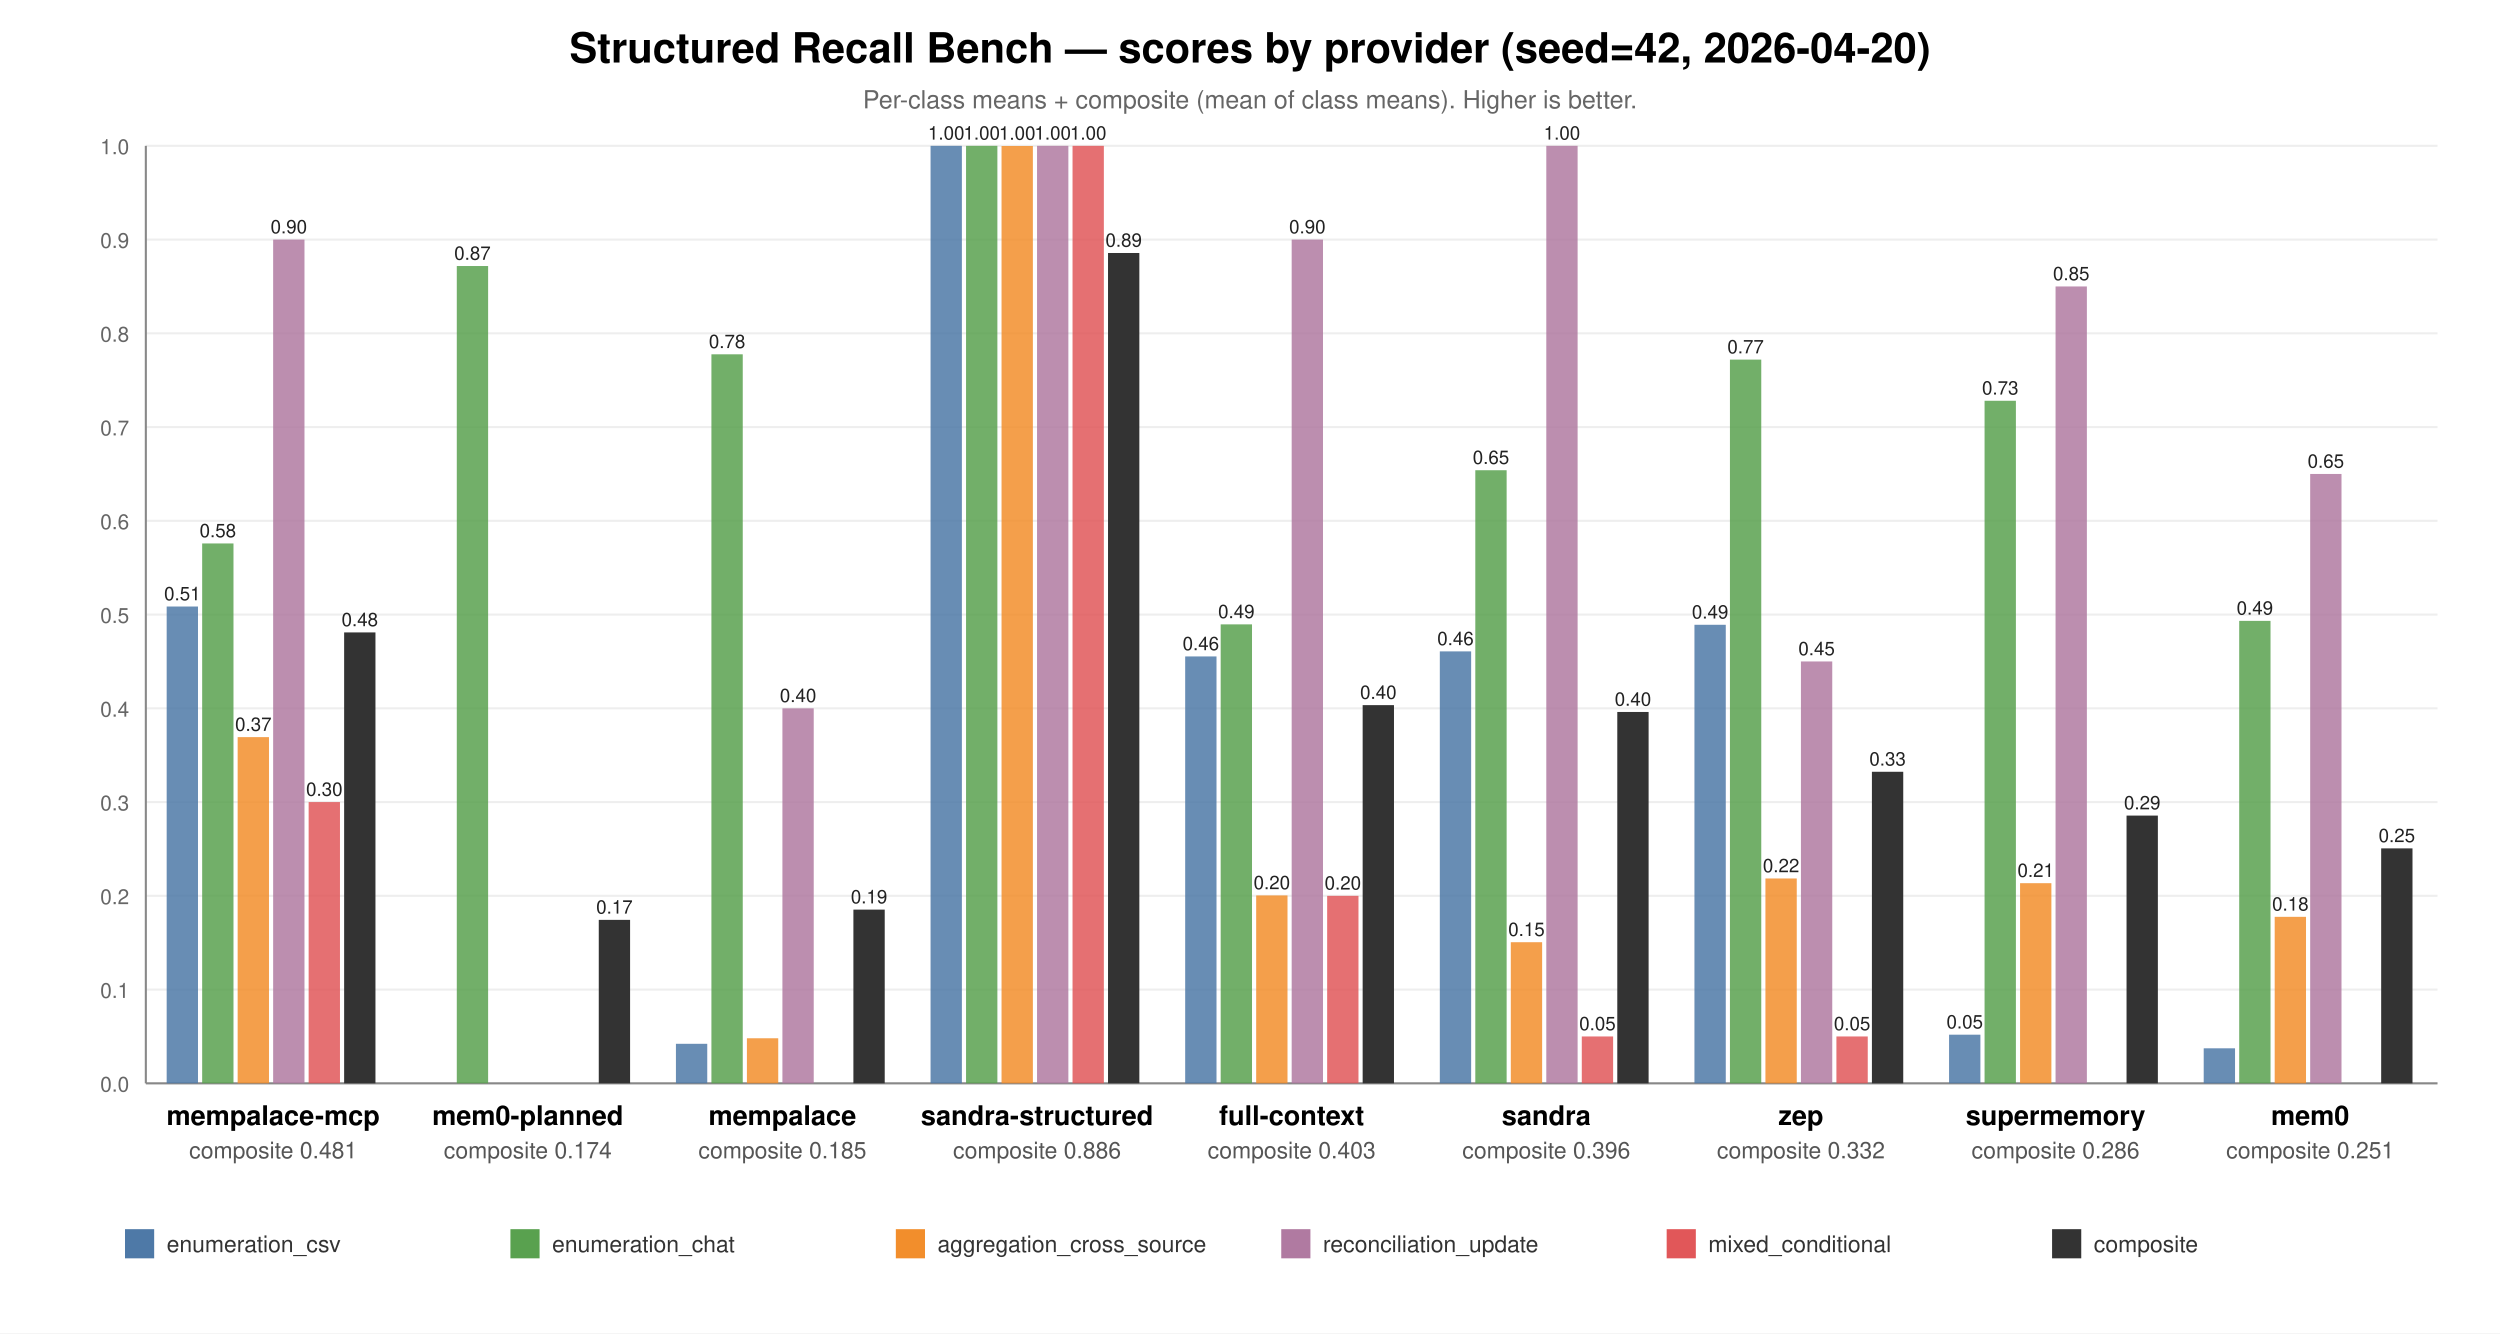
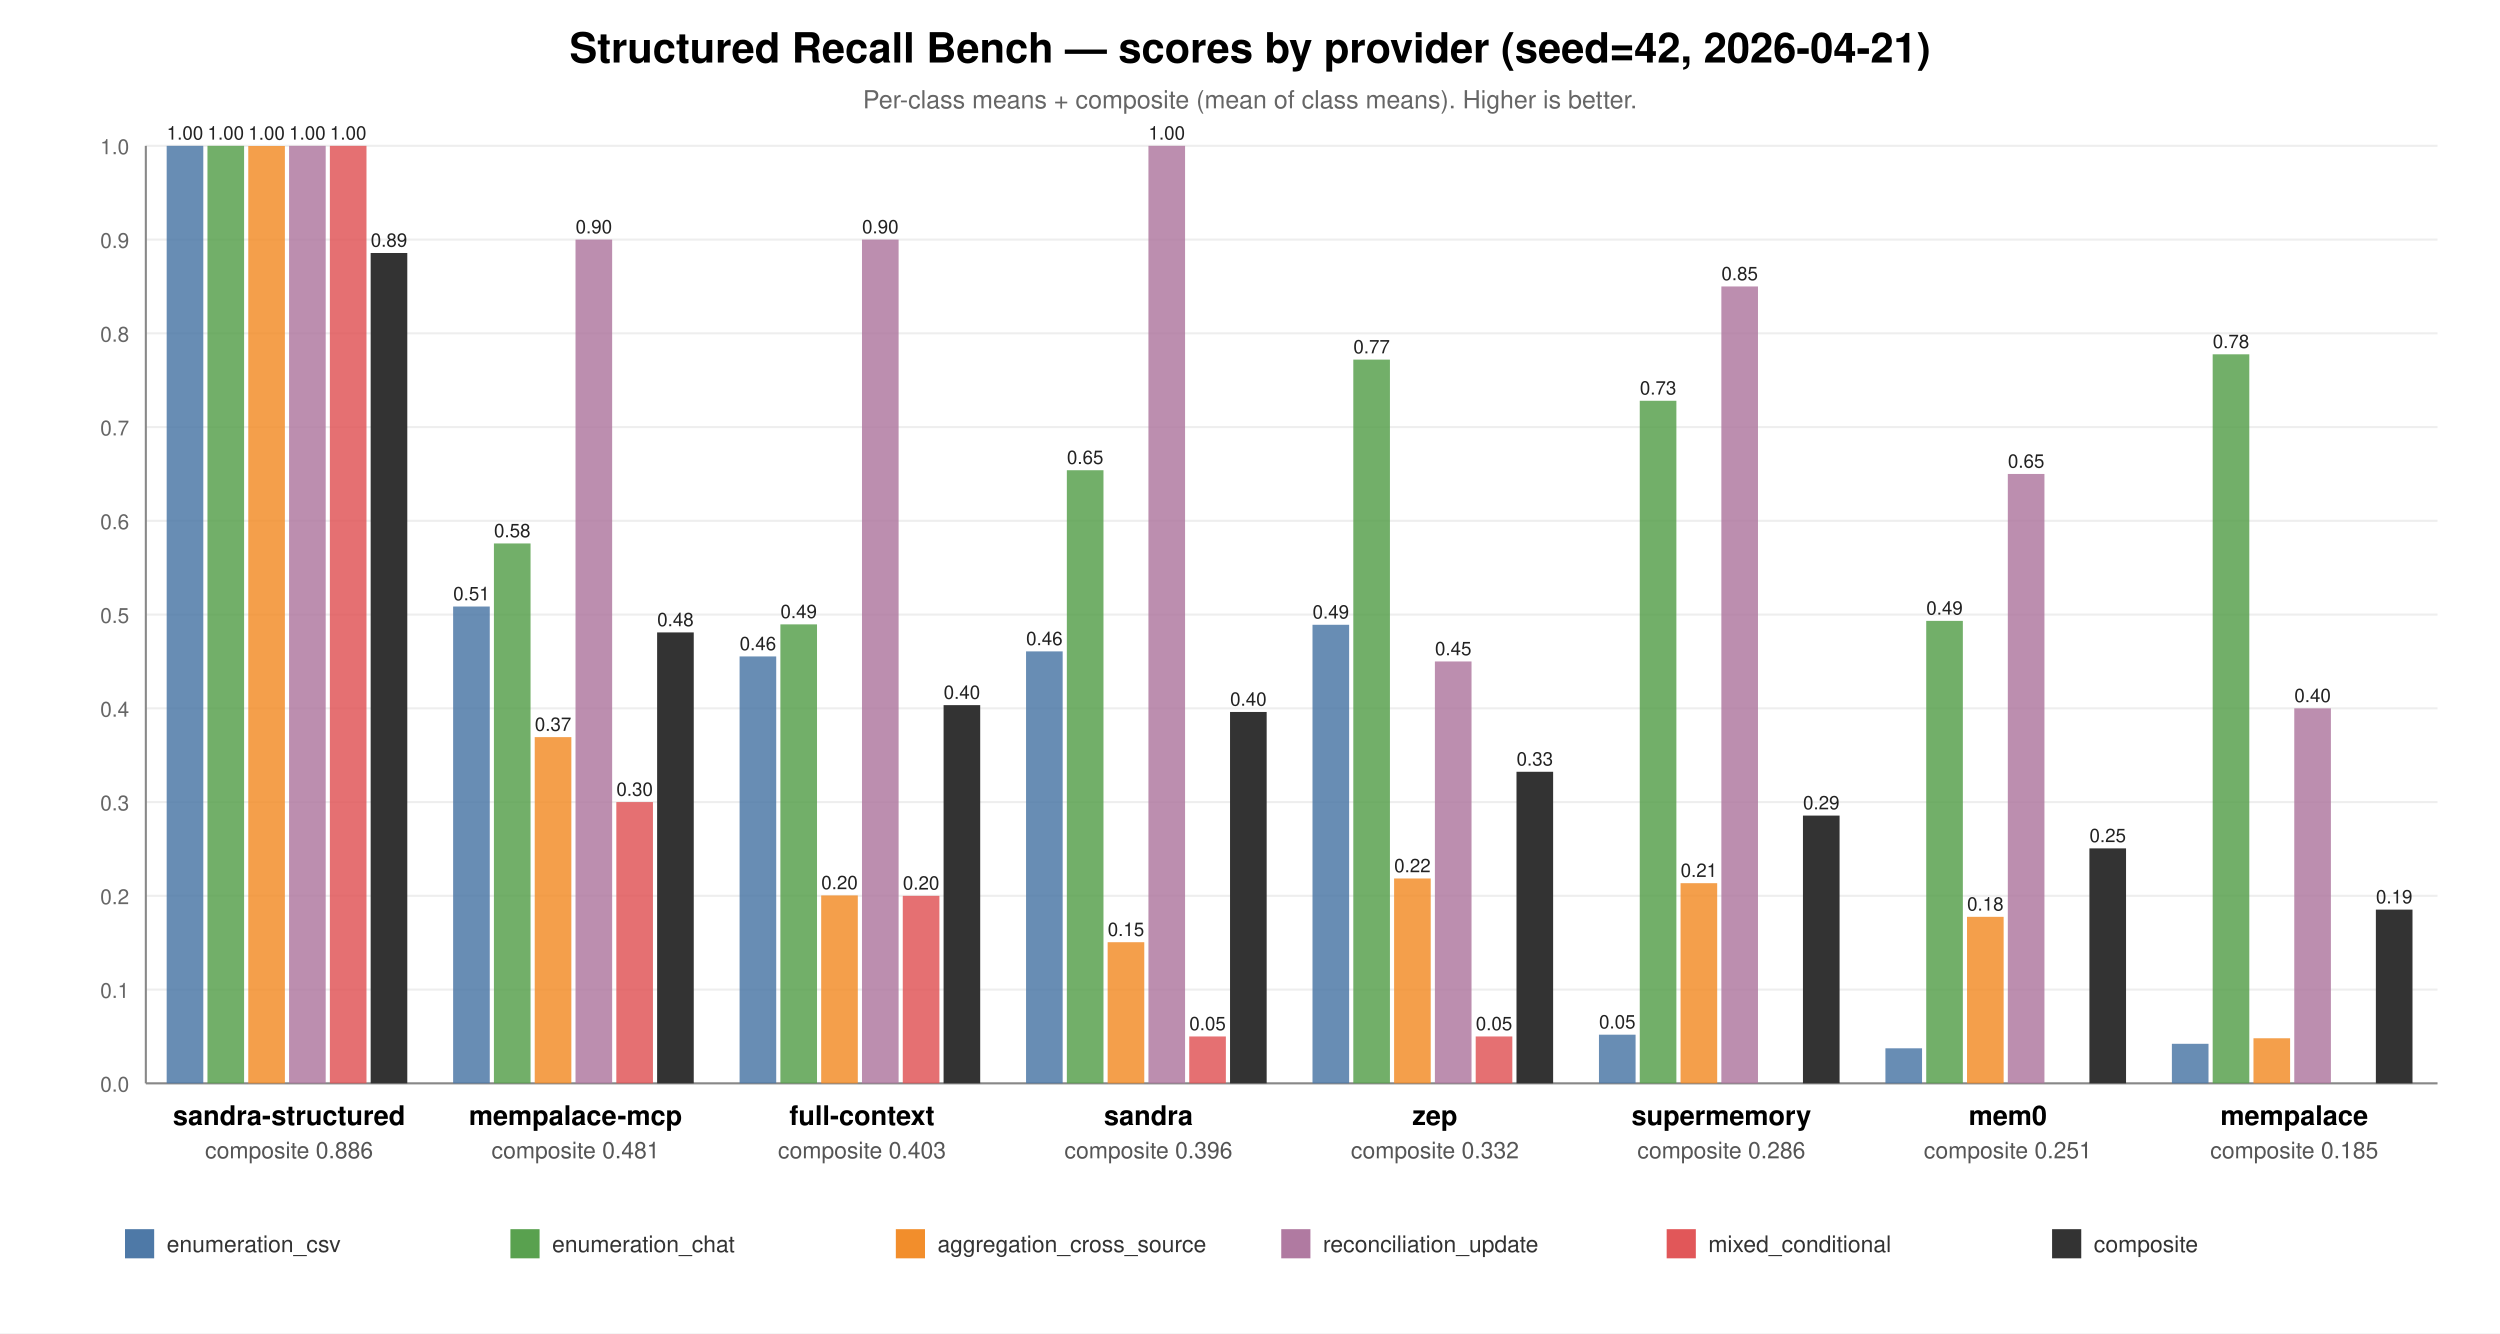
<svg xmlns="http://www.w3.org/2000/svg" viewBox="0 0 1200 640" font-family="system-ui,Helvetica,Arial,sans-serif">
  <rect width="1200" height="640" fill="#fff" />
-   <text x="600" y="30" text-anchor="middle" font-size="20" font-weight="600">Structured Recall Bench — scores by provider (seed=42, 2026-04-20)</text>
+   <text x="600" y="30" text-anchor="middle" font-size="20" font-weight="600">Structured Recall Bench — scores by provider (seed=42, 2026-04-21)</text>
  <text x="600" y="52" text-anchor="middle" font-size="12" fill="#666">Per-class means + composite (mean of class means). Higher is better.</text>
  <line x1="70" x2="1170" y1="520" y2="520" stroke="#eee" />
  <text x="62" y="524" text-anchor="end" font-size="10" fill="#666">0.0</text>
  <line x1="70" x2="1170" y1="475" y2="475" stroke="#eee" />
  <text x="62" y="479" text-anchor="end" font-size="10" fill="#666">0.1</text>
  <line x1="70" x2="1170" y1="430" y2="430" stroke="#eee" />
  <text x="62" y="434" text-anchor="end" font-size="10" fill="#666">0.2</text>
  <line x1="70" x2="1170" y1="385" y2="385" stroke="#eee" />
  <text x="62" y="389" text-anchor="end" font-size="10" fill="#666">0.3</text>
  <line x1="70" x2="1170" y1="340" y2="340" stroke="#eee" />
  <text x="62" y="344" text-anchor="end" font-size="10" fill="#666">0.4</text>
  <line x1="70" x2="1170" y1="295" y2="295" stroke="#eee" />
  <text x="62" y="299" text-anchor="end" font-size="10" fill="#666">0.5</text>
  <line x1="70" x2="1170" y1="250" y2="250" stroke="#eee" />
  <text x="62" y="254" text-anchor="end" font-size="10" fill="#666">0.6</text>
  <line x1="70" x2="1170" y1="205" y2="205" stroke="#eee" />
  <text x="62" y="209" text-anchor="end" font-size="10" fill="#666">0.7</text>
  <line x1="70" x2="1170" y1="160" y2="160" stroke="#eee" />
  <text x="62" y="164" text-anchor="end" font-size="10" fill="#666">0.8</text>
  <line x1="70" x2="1170" y1="115" y2="115" stroke="#eee" />
  <text x="62" y="119" text-anchor="end" font-size="10" fill="#666">0.9</text>
  <line x1="70" x2="1170" y1="70" y2="70" stroke="#eee" />
  <text x="62" y="74" text-anchor="end" font-size="10" fill="#666">1.0</text>
  <line x1="70" x2="70" y1="70" y2="520" stroke="#888" />
  <line x1="70" x2="1170" y1="520" y2="520" stroke="#888" />
-   <rect x="80" y="291.132" width="15.037" height="228.868" fill="#4e79a7" opacity="0.85" />
-   <text x="87.519" y="288.132" text-anchor="middle" font-size="9" fill="#222">0.51</text>
-   <rect x="97.037" y="260.856" width="15.037" height="259.144" fill="#59a14f" opacity="0.85" />
-   <text x="104.556" y="257.856" text-anchor="middle" font-size="9" fill="#222">0.58</text>
-   <rect x="114.074" y="353.817" width="15.037" height="166.183" fill="#f28e2c" opacity="0.85" />
-   <text x="121.593" y="350.817" text-anchor="middle" font-size="9" fill="#222">0.37</text>
-   <rect x="131.111" y="115" width="15.037" height="405" fill="#b07aa1" opacity="0.85" />
-   <text x="138.63" y="112" text-anchor="middle" font-size="9" fill="#222">0.90</text>
-   <rect x="148.148" y="385" width="15.037" height="135" fill="#e15759" opacity="0.85" />
-   <text x="155.667" y="382" text-anchor="middle" font-size="9" fill="#222">0.30</text>
-   <rect x="165.185" y="303.56" width="15.037" height="216.44" fill="#333333" opacity="1" />
-   <text x="172.704" y="300.56" text-anchor="middle" font-size="9" fill="#222">0.48</text>
-   <text x="131.111" y="540" text-anchor="middle" font-size="13" font-weight="600">mempalace-mcp</text>
-   <text x="131.111" y="556" text-anchor="middle" font-size="11" fill="#555">composite 0.481</text>
-   <rect x="202.222" y="520" width="15.037" height="0" fill="#4e79a7" opacity="0.85" />
-   <rect x="219.259" y="127.692" width="15.037" height="392.308" fill="#59a14f" opacity="0.85" />
-   <text x="226.778" y="124.692" text-anchor="middle" font-size="9" fill="#222">0.87</text>
-   <rect x="236.296" y="520" width="15.037" height="0" fill="#f28e2c" opacity="0.85" />
-   <rect x="253.333" y="520" width="15.037" height="0" fill="#b07aa1" opacity="0.85" />
-   <rect x="270.37" y="520" width="15.037" height="0" fill="#e15759" opacity="0.85" />
-   <rect x="287.407" y="441.538" width="15.037" height="78.462" fill="#333333" opacity="1" />
-   <text x="294.926" y="438.538" text-anchor="middle" font-size="9" fill="#222">0.17</text>
-   <text x="253.333" y="540" text-anchor="middle" font-size="13" font-weight="600">mem0-planned</text>
-   <text x="253.333" y="556" text-anchor="middle" font-size="11" fill="#555">composite 0.174</text>
-   <rect x="324.444" y="501.027" width="15.037" height="18.973" fill="#4e79a7" opacity="0.85" />
-   <rect x="341.481" y="170.068" width="15.037" height="349.932" fill="#59a14f" opacity="0.85" />
-   <text x="349" y="167.068" text-anchor="middle" font-size="9" fill="#222">0.78</text>
-   <rect x="358.519" y="498.368" width="15.037" height="21.632" fill="#f28e2c" opacity="0.85" />
-   <rect x="375.556" y="340" width="15.037" height="180" fill="#b07aa1" opacity="0.85" />
-   <text x="383.074" y="337" text-anchor="middle" font-size="9" fill="#222">0.40</text>
-   <rect x="392.593" y="520" width="15.037" height="0" fill="#e15759" opacity="0.85" />
-   <rect x="409.63" y="436.619" width="15.037" height="83.381" fill="#333333" opacity="1" />
-   <text x="417.148" y="433.619" text-anchor="middle" font-size="9" fill="#222">0.19</text>
-   <text x="375.556" y="540" text-anchor="middle" font-size="13" font-weight="600">mempalace</text>
-   <text x="375.556" y="556" text-anchor="middle" font-size="11" fill="#555">composite 0.185</text>
-   <rect x="446.667" y="70" width="15.037" height="450" fill="#4e79a7" opacity="0.85" />
-   <text x="454.185" y="67" text-anchor="middle" font-size="9" fill="#222">1.00</text>
-   <rect x="463.704" y="70" width="15.037" height="450" fill="#59a14f" opacity="0.85" />
-   <text x="471.222" y="67" text-anchor="middle" font-size="9" fill="#222">1.00</text>
-   <rect x="480.741" y="70.074" width="15.037" height="449.926" fill="#f28e2c" opacity="0.85" />
-   <text x="488.259" y="67.074" text-anchor="middle" font-size="9" fill="#222">1.00</text>
-   <rect x="497.778" y="70" width="15.037" height="450" fill="#b07aa1" opacity="0.85" />
-   <text x="505.296" y="67" text-anchor="middle" font-size="9" fill="#222">1.00</text>
-   <rect x="514.815" y="70" width="15.037" height="450" fill="#e15759" opacity="0.85" />
-   <text x="522.333" y="67" text-anchor="middle" font-size="9" fill="#222">1.00</text>
-   <rect x="531.852" y="121.438" width="15.037" height="398.562" fill="#333333" opacity="1" />
-   <text x="539.37" y="118.438" text-anchor="middle" font-size="9" fill="#222">0.89</text>
-   <text x="497.778" y="540" text-anchor="middle" font-size="13" font-weight="600">sandra-structured</text>
-   <text x="497.778" y="556" text-anchor="middle" font-size="11" fill="#555">composite 0.886</text>
-   <rect x="568.889" y="315.089" width="15.037" height="204.911" fill="#4e79a7" opacity="0.85" />
-   <text x="576.407" y="312.089" text-anchor="middle" font-size="9" fill="#222">0.46</text>
-   <rect x="585.926" y="299.697" width="15.037" height="220.303" fill="#59a14f" opacity="0.85" />
-   <text x="593.444" y="296.697" text-anchor="middle" font-size="9" fill="#222">0.49</text>
-   <rect x="602.963" y="429.805" width="15.037" height="90.195" fill="#f28e2c" opacity="0.85" />
-   <text x="610.481" y="426.805" text-anchor="middle" font-size="9" fill="#222">0.20</text>
-   <rect x="620" y="115" width="15.037" height="405" fill="#b07aa1" opacity="0.85" />
-   <text x="627.519" y="112" text-anchor="middle" font-size="9" fill="#222">0.90</text>
-   <rect x="637.037" y="430" width="15.037" height="90" fill="#e15759" opacity="0.85" />
-   <text x="644.556" y="427" text-anchor="middle" font-size="9" fill="#222">0.20</text>
-   <rect x="654.074" y="338.462" width="15.037" height="181.538" fill="#333333" opacity="1" />
-   <text x="661.593" y="335.462" text-anchor="middle" font-size="9" fill="#222">0.40</text>
-   <text x="620" y="540" text-anchor="middle" font-size="13" font-weight="600">full-context</text>
-   <text x="620" y="556" text-anchor="middle" font-size="11" fill="#555">composite 0.403</text>
-   <rect x="691.111" y="312.663" width="15.037" height="207.337" fill="#4e79a7" opacity="0.85" />
-   <text x="698.63" y="309.663" text-anchor="middle" font-size="9" fill="#222">0.46</text>
-   <rect x="708.148" y="225.706" width="15.037" height="294.294" fill="#59a14f" opacity="0.85" />
-   <text x="715.667" y="222.706" text-anchor="middle" font-size="9" fill="#222">0.65</text>
-   <rect x="725.185" y="452.262" width="15.037" height="67.738" fill="#f28e2c" opacity="0.85" />
-   <text x="732.704" y="449.262" text-anchor="middle" font-size="9" fill="#222">0.15</text>
-   <rect x="742.222" y="70" width="15.037" height="450" fill="#b07aa1" opacity="0.85" />
-   <text x="749.741" y="67" text-anchor="middle" font-size="9" fill="#222">1.00</text>
-   <rect x="759.259" y="497.5" width="15.037" height="22.5" fill="#e15759" opacity="0.85" />
-   <text x="766.778" y="494.5" text-anchor="middle" font-size="9" fill="#222">0.05</text>
-   <rect x="776.296" y="341.743" width="15.037" height="178.257" fill="#333333" opacity="1" />
-   <text x="783.815" y="338.743" text-anchor="middle" font-size="9" fill="#222">0.40</text>
-   <text x="742.222" y="540" text-anchor="middle" font-size="13" font-weight="600">sandra</text>
-   <text x="742.222" y="556" text-anchor="middle" font-size="11" fill="#555">composite 0.396</text>
-   <rect x="813.333" y="299.896" width="15.037" height="220.104" fill="#4e79a7" opacity="0.85" />
-   <text x="820.852" y="296.896" text-anchor="middle" font-size="9" fill="#222">0.49</text>
-   <rect x="830.37" y="172.612" width="15.037" height="347.388" fill="#59a14f" opacity="0.85" />
-   <text x="837.889" y="169.612" text-anchor="middle" font-size="9" fill="#222">0.77</text>
-   <rect x="847.407" y="421.666" width="15.037" height="98.334" fill="#f28e2c" opacity="0.85" />
-   <text x="854.926" y="418.666" text-anchor="middle" font-size="9" fill="#222">0.22</text>
-   <rect x="864.444" y="317.5" width="15.037" height="202.5" fill="#b07aa1" opacity="0.85" />
-   <text x="871.963" y="314.5" text-anchor="middle" font-size="9" fill="#222">0.45</text>
-   <rect x="881.481" y="497.5" width="15.037" height="22.5" fill="#e15759" opacity="0.85" />
-   <text x="889" y="494.5" text-anchor="middle" font-size="9" fill="#222">0.05</text>
-   <rect x="898.519" y="370.454" width="15.037" height="149.546" fill="#333333" opacity="1" />
-   <text x="906.037" y="367.454" text-anchor="middle" font-size="9" fill="#222">0.33</text>
-   <text x="864.444" y="540" text-anchor="middle" font-size="13" font-weight="600">zep</text>
-   <text x="864.444" y="556" text-anchor="middle" font-size="11" fill="#555">composite 0.332</text>
-   <rect x="935.556" y="496.65" width="15.037" height="23.35" fill="#4e79a7" opacity="0.85" />
-   <text x="943.074" y="493.65" text-anchor="middle" font-size="9" fill="#222">0.05</text>
-   <rect x="952.593" y="192.374" width="15.037" height="327.626" fill="#59a14f" opacity="0.85" />
-   <text x="960.111" y="189.374" text-anchor="middle" font-size="9" fill="#222">0.73</text>
-   <rect x="969.63" y="423.929" width="15.037" height="96.071" fill="#f28e2c" opacity="0.85" />
-   <text x="977.148" y="420.929" text-anchor="middle" font-size="9" fill="#222">0.21</text>
-   <rect x="986.667" y="137.5" width="15.037" height="382.5" fill="#b07aa1" opacity="0.85" />
-   <text x="994.185" y="134.5" text-anchor="middle" font-size="9" fill="#222">0.85</text>
-   <rect x="1003.704" y="520" width="15.037" height="0" fill="#e15759" opacity="0.85" />
-   <rect x="1020.741" y="391.482" width="15.037" height="128.518" fill="#333333" opacity="1" />
-   <text x="1028.259" y="388.482" text-anchor="middle" font-size="9" fill="#222">0.29</text>
-   <text x="986.667" y="540" text-anchor="middle" font-size="13" font-weight="600">supermemory</text>
-   <text x="986.667" y="556" text-anchor="middle" font-size="11" fill="#555">composite 0.286</text>
-   <rect x="1057.778" y="503.186" width="15.037" height="16.814" fill="#4e79a7" opacity="0.85" />
-   <rect x="1074.815" y="298.023" width="15.037" height="221.977" fill="#59a14f" opacity="0.85" />
-   <text x="1082.333" y="295.023" text-anchor="middle" font-size="9" fill="#222">0.49</text>
-   <rect x="1091.852" y="440.082" width="15.037" height="79.918" fill="#f28e2c" opacity="0.85" />
-   <text x="1099.37" y="437.082" text-anchor="middle" font-size="9" fill="#222">0.18</text>
-   <rect x="1108.889" y="227.5" width="15.037" height="292.5" fill="#b07aa1" opacity="0.85" />
-   <text x="1116.407" y="224.5" text-anchor="middle" font-size="9" fill="#222">0.65</text>
-   <rect x="1125.926" y="520" width="15.037" height="0" fill="#e15759" opacity="0.85" />
-   <rect x="1142.963" y="407.221" width="15.037" height="112.779" fill="#333333" opacity="1" />
-   <text x="1150.481" y="404.221" text-anchor="middle" font-size="9" fill="#222">0.25</text>
-   <text x="1108.889" y="540" text-anchor="middle" font-size="13" font-weight="600">mem0</text>
-   <text x="1108.889" y="556" text-anchor="middle" font-size="11" fill="#555">composite 0.251</text>
+   <rect x="80" y="70" width="17.583" height="450" fill="#4e79a7" opacity="0.85" />
+   <text x="88.792" y="67" text-anchor="middle" font-size="9" fill="#222">1.00</text>
+   <rect x="99.583" y="70" width="17.583" height="450" fill="#59a14f" opacity="0.85" />
+   <text x="108.375" y="67" text-anchor="middle" font-size="9" fill="#222">1.00</text>
+   <rect x="119.167" y="70.074" width="17.583" height="449.926" fill="#f28e2c" opacity="0.85" />
+   <text x="127.958" y="67.074" text-anchor="middle" font-size="9" fill="#222">1.00</text>
+   <rect x="138.75" y="70" width="17.583" height="450" fill="#b07aa1" opacity="0.85" />
+   <text x="147.542" y="67" text-anchor="middle" font-size="9" fill="#222">1.00</text>
+   <rect x="158.333" y="70" width="17.583" height="450" fill="#e15759" opacity="0.85" />
+   <text x="167.125" y="67" text-anchor="middle" font-size="9" fill="#222">1.00</text>
+   <rect x="177.917" y="121.438" width="17.583" height="398.562" fill="#333333" opacity="1" />
+   <text x="186.708" y="118.438" text-anchor="middle" font-size="9" fill="#222">0.89</text>
+   <text x="138.75" y="540" text-anchor="middle" font-size="13" font-weight="600">sandra-structured</text>
+   <text x="138.75" y="556" text-anchor="middle" font-size="11" fill="#555">composite 0.886</text>
+   <rect x="217.5" y="291.132" width="17.583" height="228.868" fill="#4e79a7" opacity="0.85" />
+   <text x="226.292" y="288.132" text-anchor="middle" font-size="9" fill="#222">0.51</text>
+   <rect x="237.083" y="260.856" width="17.583" height="259.144" fill="#59a14f" opacity="0.85" />
+   <text x="245.875" y="257.856" text-anchor="middle" font-size="9" fill="#222">0.58</text>
+   <rect x="256.667" y="353.817" width="17.583" height="166.183" fill="#f28e2c" opacity="0.85" />
+   <text x="265.458" y="350.817" text-anchor="middle" font-size="9" fill="#222">0.37</text>
+   <rect x="276.25" y="115" width="17.583" height="405" fill="#b07aa1" opacity="0.85" />
+   <text x="285.042" y="112" text-anchor="middle" font-size="9" fill="#222">0.90</text>
+   <rect x="295.833" y="385" width="17.583" height="135" fill="#e15759" opacity="0.85" />
+   <text x="304.625" y="382" text-anchor="middle" font-size="9" fill="#222">0.30</text>
+   <rect x="315.417" y="303.56" width="17.583" height="216.44" fill="#333333" opacity="1" />
+   <text x="324.208" y="300.56" text-anchor="middle" font-size="9" fill="#222">0.48</text>
+   <text x="276.25" y="540" text-anchor="middle" font-size="13" font-weight="600">mempalace-mcp</text>
+   <text x="276.25" y="556" text-anchor="middle" font-size="11" fill="#555">composite 0.481</text>
+   <rect x="355" y="315.089" width="17.583" height="204.911" fill="#4e79a7" opacity="0.85" />
+   <text x="363.792" y="312.089" text-anchor="middle" font-size="9" fill="#222">0.46</text>
+   <rect x="374.583" y="299.697" width="17.583" height="220.303" fill="#59a14f" opacity="0.85" />
+   <text x="383.375" y="296.697" text-anchor="middle" font-size="9" fill="#222">0.49</text>
+   <rect x="394.167" y="429.805" width="17.583" height="90.195" fill="#f28e2c" opacity="0.85" />
+   <text x="402.958" y="426.805" text-anchor="middle" font-size="9" fill="#222">0.20</text>
+   <rect x="413.75" y="115" width="17.583" height="405" fill="#b07aa1" opacity="0.85" />
+   <text x="422.542" y="112" text-anchor="middle" font-size="9" fill="#222">0.90</text>
+   <rect x="433.333" y="430" width="17.583" height="90" fill="#e15759" opacity="0.85" />
+   <text x="442.125" y="427" text-anchor="middle" font-size="9" fill="#222">0.20</text>
+   <rect x="452.917" y="338.462" width="17.583" height="181.538" fill="#333333" opacity="1" />
+   <text x="461.708" y="335.462" text-anchor="middle" font-size="9" fill="#222">0.40</text>
+   <text x="413.75" y="540" text-anchor="middle" font-size="13" font-weight="600">full-context</text>
+   <text x="413.75" y="556" text-anchor="middle" font-size="11" fill="#555">composite 0.403</text>
+   <rect x="492.5" y="312.663" width="17.583" height="207.337" fill="#4e79a7" opacity="0.85" />
+   <text x="501.292" y="309.663" text-anchor="middle" font-size="9" fill="#222">0.46</text>
+   <rect x="512.083" y="225.706" width="17.583" height="294.294" fill="#59a14f" opacity="0.85" />
+   <text x="520.875" y="222.706" text-anchor="middle" font-size="9" fill="#222">0.65</text>
+   <rect x="531.667" y="452.262" width="17.583" height="67.738" fill="#f28e2c" opacity="0.85" />
+   <text x="540.458" y="449.262" text-anchor="middle" font-size="9" fill="#222">0.15</text>
+   <rect x="551.25" y="70" width="17.583" height="450" fill="#b07aa1" opacity="0.85" />
+   <text x="560.042" y="67" text-anchor="middle" font-size="9" fill="#222">1.00</text>
+   <rect x="570.833" y="497.5" width="17.583" height="22.5" fill="#e15759" opacity="0.85" />
+   <text x="579.625" y="494.5" text-anchor="middle" font-size="9" fill="#222">0.05</text>
+   <rect x="590.417" y="341.743" width="17.583" height="178.257" fill="#333333" opacity="1" />
+   <text x="599.208" y="338.743" text-anchor="middle" font-size="9" fill="#222">0.40</text>
+   <text x="551.25" y="540" text-anchor="middle" font-size="13" font-weight="600">sandra</text>
+   <text x="551.25" y="556" text-anchor="middle" font-size="11" fill="#555">composite 0.396</text>
+   <rect x="630" y="299.896" width="17.583" height="220.104" fill="#4e79a7" opacity="0.85" />
+   <text x="638.792" y="296.896" text-anchor="middle" font-size="9" fill="#222">0.49</text>
+   <rect x="649.583" y="172.612" width="17.583" height="347.388" fill="#59a14f" opacity="0.85" />
+   <text x="658.375" y="169.612" text-anchor="middle" font-size="9" fill="#222">0.77</text>
+   <rect x="669.167" y="421.666" width="17.583" height="98.334" fill="#f28e2c" opacity="0.85" />
+   <text x="677.958" y="418.666" text-anchor="middle" font-size="9" fill="#222">0.22</text>
+   <rect x="688.75" y="317.5" width="17.583" height="202.5" fill="#b07aa1" opacity="0.85" />
+   <text x="697.542" y="314.5" text-anchor="middle" font-size="9" fill="#222">0.45</text>
+   <rect x="708.333" y="497.5" width="17.583" height="22.5" fill="#e15759" opacity="0.85" />
+   <text x="717.125" y="494.5" text-anchor="middle" font-size="9" fill="#222">0.05</text>
+   <rect x="727.917" y="370.454" width="17.583" height="149.546" fill="#333333" opacity="1" />
+   <text x="736.708" y="367.454" text-anchor="middle" font-size="9" fill="#222">0.33</text>
+   <text x="688.75" y="540" text-anchor="middle" font-size="13" font-weight="600">zep</text>
+   <text x="688.75" y="556" text-anchor="middle" font-size="11" fill="#555">composite 0.332</text>
+   <rect x="767.5" y="496.65" width="17.583" height="23.35" fill="#4e79a7" opacity="0.85" />
+   <text x="776.292" y="493.65" text-anchor="middle" font-size="9" fill="#222">0.05</text>
+   <rect x="787.083" y="192.374" width="17.583" height="327.626" fill="#59a14f" opacity="0.85" />
+   <text x="795.875" y="189.374" text-anchor="middle" font-size="9" fill="#222">0.73</text>
+   <rect x="806.667" y="423.929" width="17.583" height="96.071" fill="#f28e2c" opacity="0.85" />
+   <text x="815.458" y="420.929" text-anchor="middle" font-size="9" fill="#222">0.21</text>
+   <rect x="826.25" y="137.5" width="17.583" height="382.5" fill="#b07aa1" opacity="0.85" />
+   <text x="835.042" y="134.5" text-anchor="middle" font-size="9" fill="#222">0.85</text>
+   <rect x="845.833" y="520" width="17.583" height="0" fill="#e15759" opacity="0.85" />
+   <rect x="865.417" y="391.482" width="17.583" height="128.518" fill="#333333" opacity="1" />
+   <text x="874.208" y="388.482" text-anchor="middle" font-size="9" fill="#222">0.29</text>
+   <text x="826.25" y="540" text-anchor="middle" font-size="13" font-weight="600">supermemory</text>
+   <text x="826.25" y="556" text-anchor="middle" font-size="11" fill="#555">composite 0.286</text>
+   <rect x="905" y="503.186" width="17.583" height="16.814" fill="#4e79a7" opacity="0.85" />
+   <rect x="924.583" y="298.023" width="17.583" height="221.977" fill="#59a14f" opacity="0.85" />
+   <text x="933.375" y="295.023" text-anchor="middle" font-size="9" fill="#222">0.49</text>
+   <rect x="944.167" y="440.082" width="17.583" height="79.918" fill="#f28e2c" opacity="0.85" />
+   <text x="952.958" y="437.082" text-anchor="middle" font-size="9" fill="#222">0.18</text>
+   <rect x="963.75" y="227.5" width="17.583" height="292.5" fill="#b07aa1" opacity="0.85" />
+   <text x="972.542" y="224.5" text-anchor="middle" font-size="9" fill="#222">0.65</text>
+   <rect x="983.333" y="520" width="17.583" height="0" fill="#e15759" opacity="0.85" />
+   <rect x="1002.917" y="407.221" width="17.583" height="112.779" fill="#333333" opacity="1" />
+   <text x="1011.708" y="404.221" text-anchor="middle" font-size="9" fill="#222">0.25</text>
+   <text x="963.75" y="540" text-anchor="middle" font-size="13" font-weight="600">mem0</text>
+   <text x="963.75" y="556" text-anchor="middle" font-size="11" fill="#555">composite 0.251</text>
+   <rect x="1042.5" y="501.027" width="17.583" height="18.973" fill="#4e79a7" opacity="0.85" />
+   <rect x="1062.083" y="170.068" width="17.583" height="349.932" fill="#59a14f" opacity="0.85" />
+   <text x="1070.875" y="167.068" text-anchor="middle" font-size="9" fill="#222">0.78</text>
+   <rect x="1081.667" y="498.368" width="17.583" height="21.632" fill="#f28e2c" opacity="0.85" />
+   <rect x="1101.25" y="340" width="17.583" height="180" fill="#b07aa1" opacity="0.85" />
+   <text x="1110.042" y="337" text-anchor="middle" font-size="9" fill="#222">0.40</text>
+   <rect x="1120.833" y="520" width="17.583" height="0" fill="#e15759" opacity="0.85" />
+   <rect x="1140.417" y="436.619" width="17.583" height="83.381" fill="#333333" opacity="1" />
+   <text x="1149.208" y="433.619" text-anchor="middle" font-size="9" fill="#222">0.19</text>
+   <text x="1101.25" y="540" text-anchor="middle" font-size="13" font-weight="600">mempalace</text>
+   <text x="1101.25" y="556" text-anchor="middle" font-size="11" fill="#555">composite 0.185</text>
  <rect x="60" y="590" width="14" height="14" fill="#4e79a7" />
  <text x="80" y="601" font-size="11" fill="#333">enumeration_csv</text>
  <rect x="245" y="590" width="14" height="14" fill="#59a14f" />
  <text x="265" y="601" font-size="11" fill="#333">enumeration_chat</text>
  <rect x="430" y="590" width="14" height="14" fill="#f28e2c" />
  <text x="450" y="601" font-size="11" fill="#333">aggregation_cross_source</text>
  <rect x="615" y="590" width="14" height="14" fill="#b07aa1" />
  <text x="635" y="601" font-size="11" fill="#333">reconciliation_update</text>
  <rect x="800" y="590" width="14" height="14" fill="#e15759" />
  <text x="820" y="601" font-size="11" fill="#333">mixed_conditional</text>
  <rect x="985" y="590" width="14" height="14" fill="#333333" />
  <text x="1005" y="601" font-size="11" fill="#333">composite</text>
</svg>
